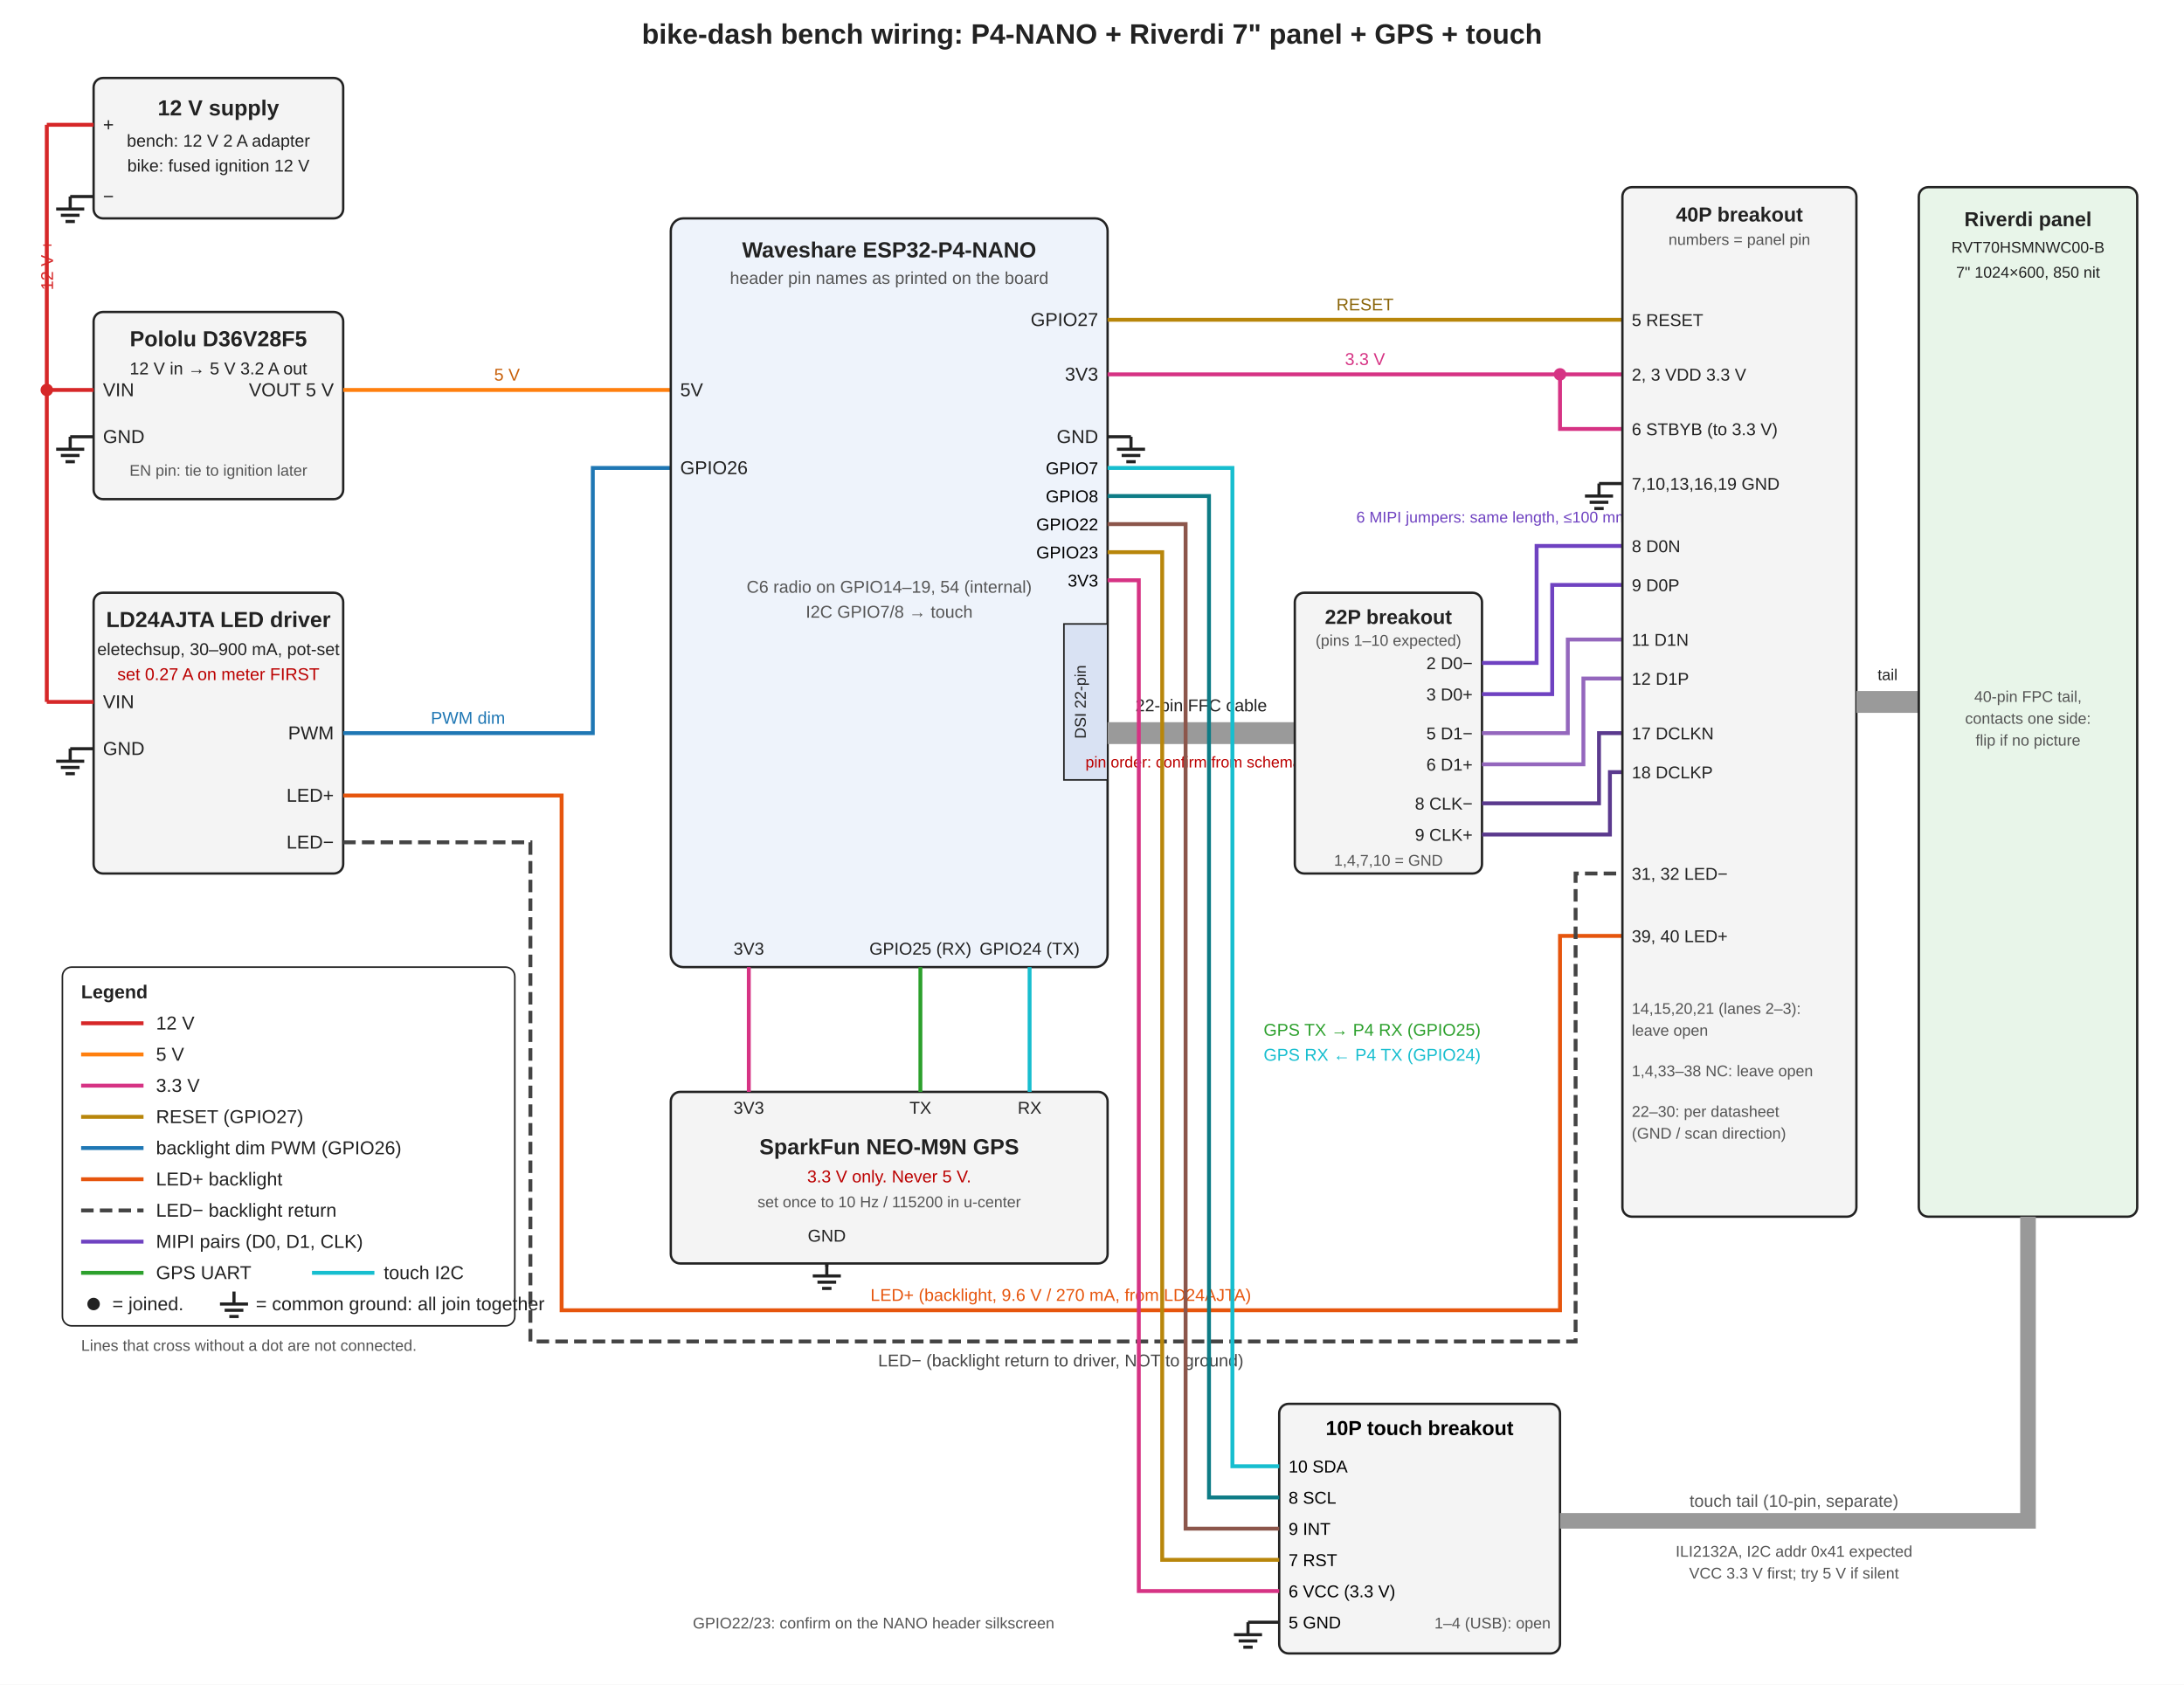
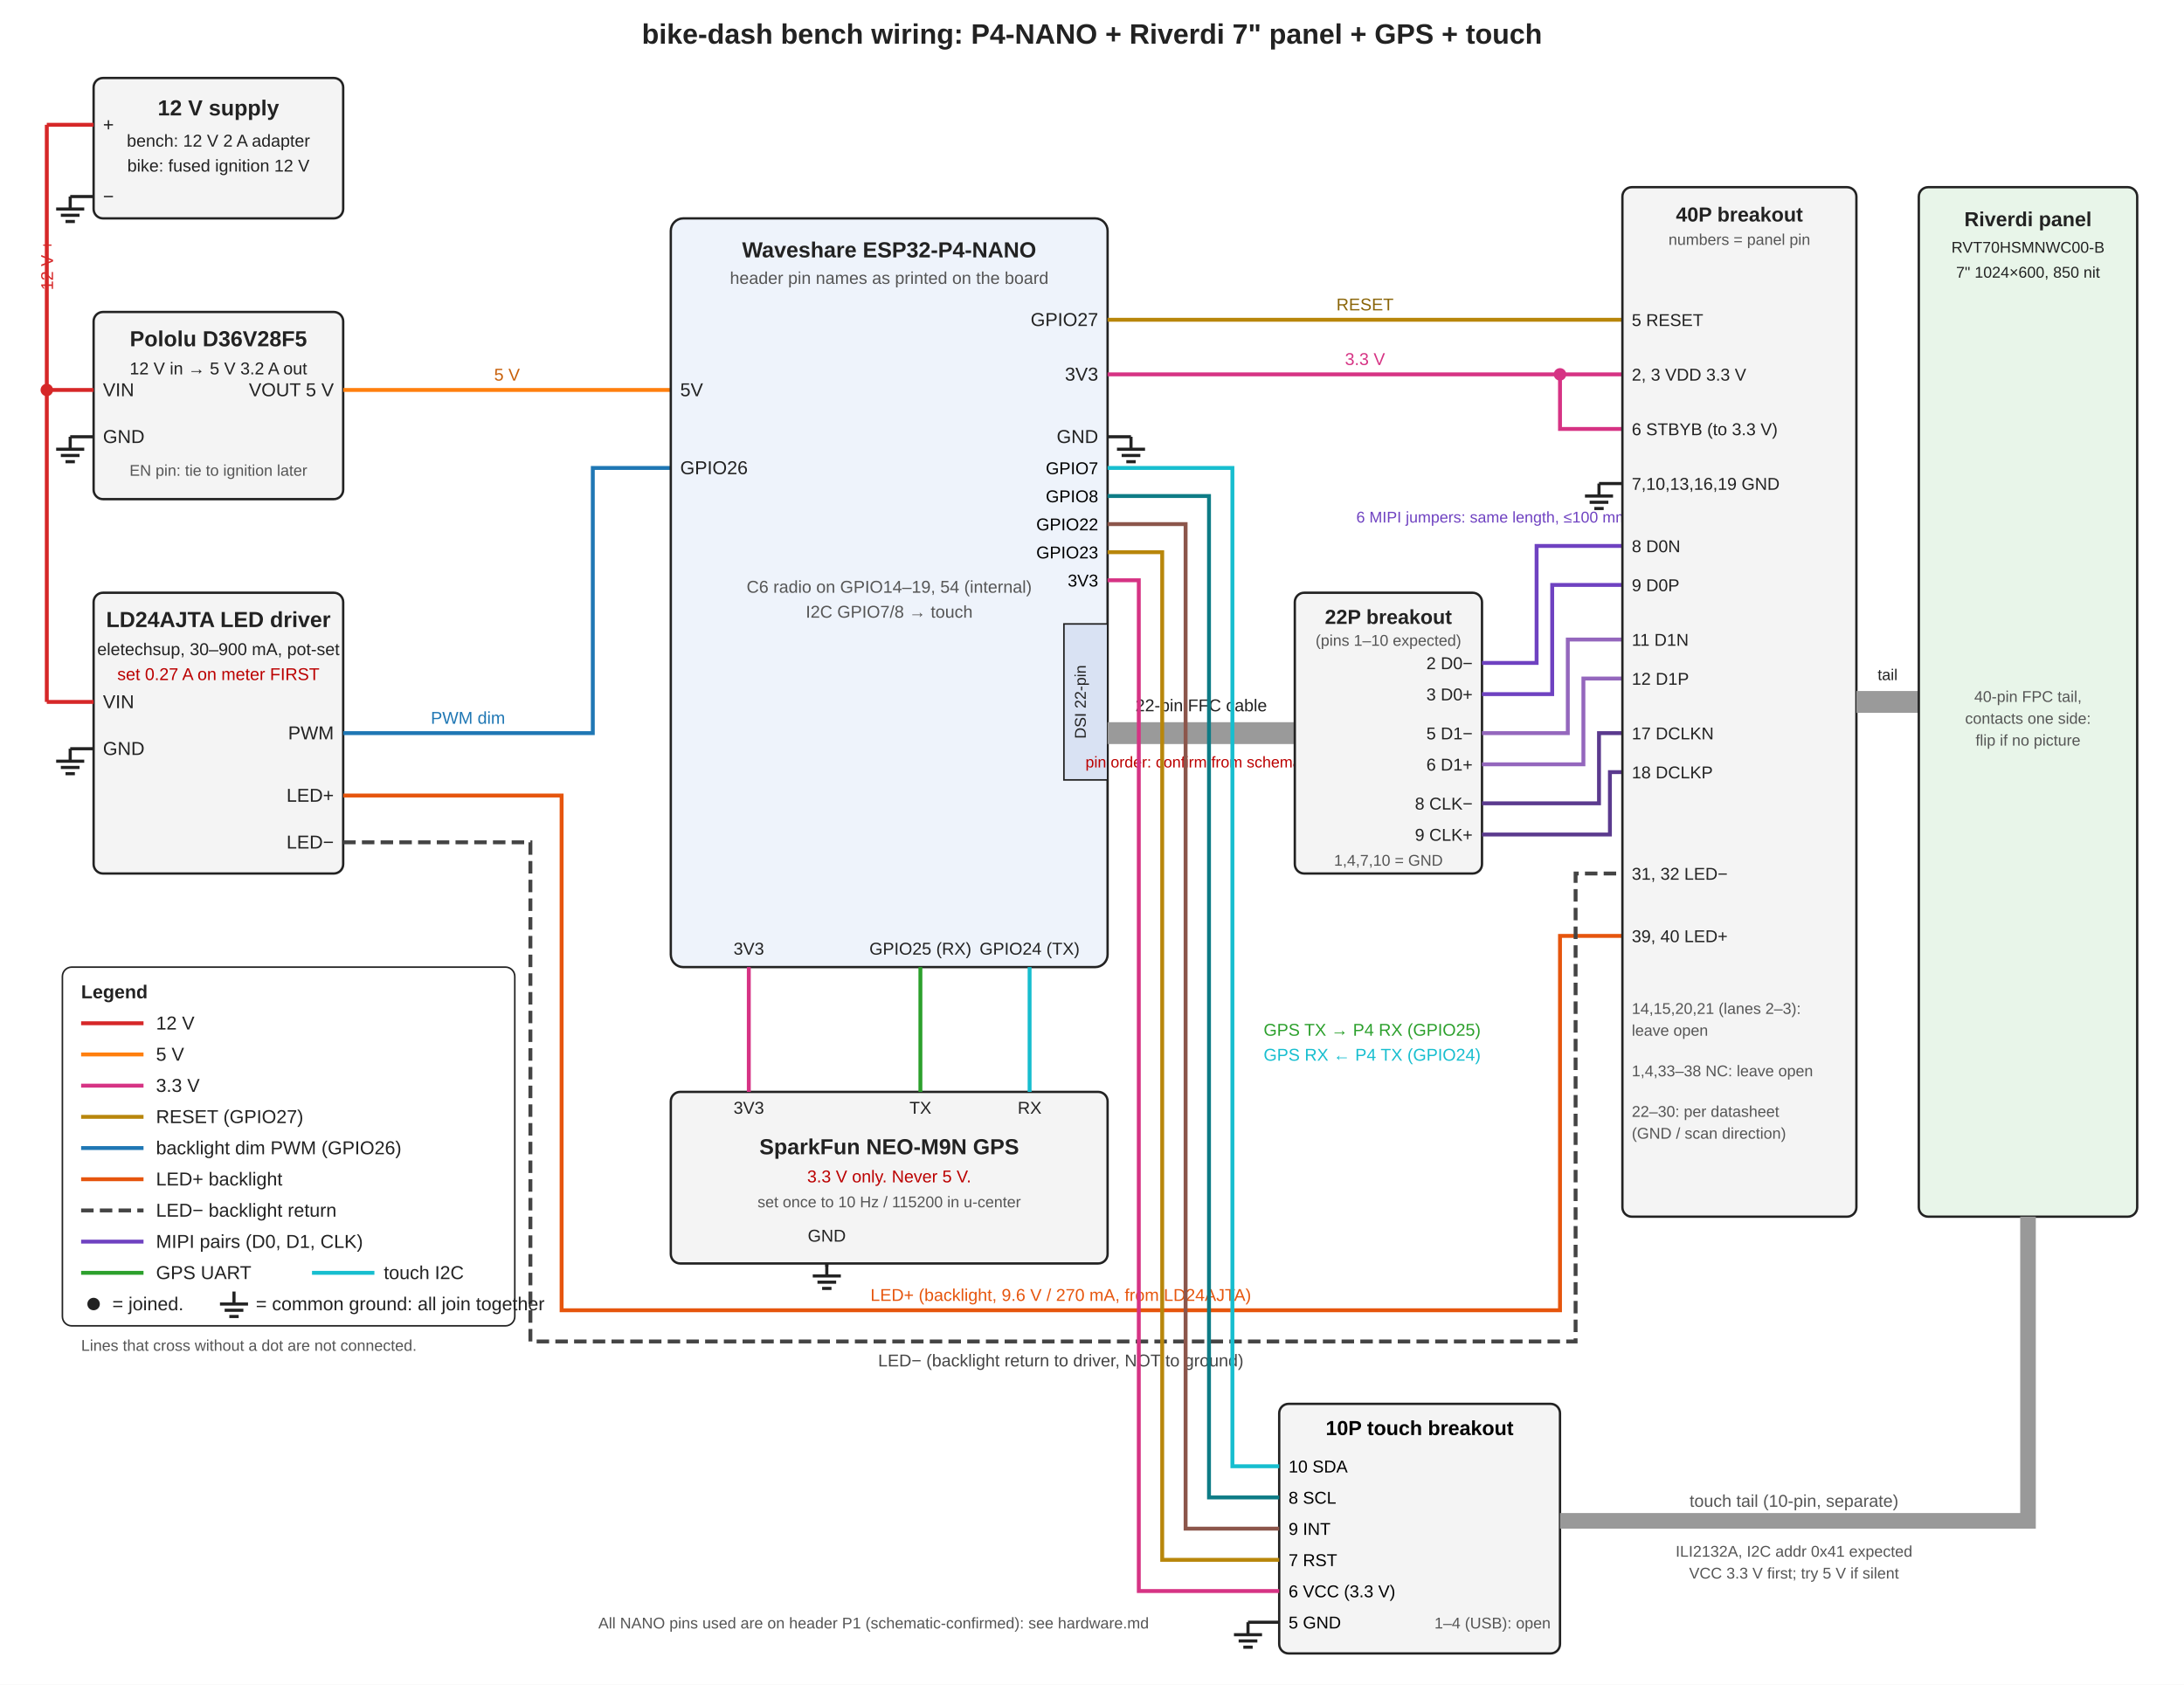
<svg xmlns="http://www.w3.org/2000/svg" viewBox="0 0 1400 1080" width="1400" height="1080" role="img" aria-label="Bench wiring: 12 V supply feeds a Pololu 5 V buck and an LD24AJTA LED driver; the P4-NANO gets 5 V, drives the panel over a 22-pin FFC to a 22-pin breakout, six MIPI jumpers to a 40-pin breakout, and the Riverdi panel tail; RESET, 3.3 V and STBYB from the P4-NANO header; backlight LED+/LED- from the LD24AJTA; GPS on 3.3 V and GPIO24/25; touch on a 10-pin breakout: I2C GPIO7/8, INT GPIO22, RST GPIO23, 3.3 V.">
  <defs>
    <g id="gnd" stroke="#222" stroke-width="2" fill="none">
      <line x1="0" y1="0" x2="0" y2="8" />
      <line x1="-9" y1="8" x2="9" y2="8" />
      <line x1="-6" y1="12" x2="6" y2="12" />
      <line x1="-3" y1="16" x2="3" y2="16" />
    </g>
  </defs>
  <rect x="0" y="0" width="1400" height="1080" fill="#ffffff" />
  <g font-family="Arial, Helvetica, sans-serif" font-size="12" fill="#222">
    <text x="700" y="28" font-size="18" font-weight="bold" text-anchor="middle">bike-dash bench wiring: P4-NANO + Riverdi 7" panel + GPS + touch</text>
    <rect x="60" y="50" width="160" height="90" rx="6" fill="#f4f4f4" stroke="#222" stroke-width="1.5" />
    <text x="140" y="74" font-size="14" font-weight="bold" text-anchor="middle">12 V supply</text>
    <text x="140" y="94" font-size="11" text-anchor="middle">bench: 12 V 2 A adapter</text>
    <text x="140" y="110" font-size="11" text-anchor="middle">bike: fused ignition 12 V</text>
    <text x="66" y="84" font-size="12">+</text>
    <text x="66" y="130" font-size="12">−</text>
    <line x1="60" y1="126" x2="45" y2="126" stroke="#222" stroke-width="2" />
    <use href="#gnd" x="45" y="126" />
    <rect x="60" y="200" width="160" height="120" rx="6" fill="#f4f4f4" stroke="#222" stroke-width="1.5" />
    <text x="140" y="222" font-size="14" font-weight="bold" text-anchor="middle">Pololu D36V28F5</text>
    <text x="140" y="240" font-size="11" text-anchor="middle">12 V in → 5 V 3.2 A out</text>
    <text x="66" y="254">VIN</text>
    <text x="66" y="284">GND</text>
    <line x1="60" y1="280" x2="45" y2="280" stroke="#222" stroke-width="2" />
    <use href="#gnd" x="45" y="280" />
    <text x="214" y="254" text-anchor="end">VOUT 5 V</text>
    <text x="140" y="305" font-size="10" text-anchor="middle" fill="#555">EN pin: tie to ignition later</text>
    <rect x="60" y="380" width="160" height="180" rx="6" fill="#f4f4f4" stroke="#222" stroke-width="1.5" />
    <text x="140" y="402" font-size="14" font-weight="bold" text-anchor="middle">LD24AJTA LED driver</text>
    <text x="140" y="420" font-size="11" text-anchor="middle">eletechsup, 30–900 mA, pot-set</text>
    <text x="140" y="436" font-size="11" text-anchor="middle" fill="#b00">set 0.27 A on meter FIRST</text>
    <text x="66" y="454">VIN</text>
    <text x="66" y="484">GND</text>
    <line x1="60" y1="480" x2="45" y2="480" stroke="#222" stroke-width="2" />
    <use href="#gnd" x="45" y="480" />
    <text x="214" y="474" text-anchor="end">PWM</text>
    <text x="214" y="514" text-anchor="end">LED+</text>
    <text x="214" y="544" text-anchor="end">LED−</text>
    <g stroke="#d62728" stroke-width="2.5" fill="none">
      <line x1="30" y1="80" x2="30" y2="450" />
      <line x1="30" y1="80" x2="60" y2="80" />
      <line x1="30" y1="250" x2="60" y2="250" />
      <line x1="30" y1="450" x2="60" y2="450" />
    </g>
    <circle cx="30" cy="250" r="4" fill="#d62728" />
    <text x="34" y="170" font-size="11" fill="#d62728" transform="rotate(-90 34 170)" text-anchor="middle">12 V +</text>
    <line x1="220" y1="250" x2="430" y2="250" stroke="#ff7f0e" stroke-width="2.5" />
    <text x="325" y="244" font-size="11" fill="#c8600a" text-anchor="middle">5 V</text>
    <polyline points="220,470 380,470 380,300 430,300" fill="none" stroke="#1f77b4" stroke-width="2.5" />
    <text x="300" y="464" font-size="11" fill="#1f77b4" text-anchor="middle">PWM dim</text>
    <polyline points="220,510 360,510 360,840 1000,840 1000,600 1040,600" fill="none" stroke="#e6550d" stroke-width="2.5" />
    <polyline points="220,540 340,540 340,860 1010,860 1010,560 1040,560" fill="none" stroke="#444" stroke-width="2.5" stroke-dasharray="8 4" />
    <text x="680" y="834" font-size="11" fill="#e6550d" text-anchor="middle">LED+  (backlight, 9.6 V / 270 mA, from LD24AJTA)</text>
    <text x="680" y="876" font-size="11" fill="#444" text-anchor="middle">LED−  (backlight return to driver, NOT to ground)</text>
    <rect x="430" y="140" width="280" height="480" rx="8" fill="#eef3fb" stroke="#222" stroke-width="1.5" />
    <text x="570" y="165" font-size="14" font-weight="bold" text-anchor="middle">Waveshare ESP32-P4-NANO</text>
    <text x="570" y="182" font-size="11" text-anchor="middle" fill="#555">header pin names as printed on the board</text>
    <text x="436" y="254">5V</text>
    <text x="436" y="304">GPIO26</text>
    <text x="704" y="209" text-anchor="end">GPIO27</text>
    <text x="704" y="244" text-anchor="end">3V3</text>
    <text x="704" y="284" text-anchor="end">GND</text>
    <line x1="710" y1="280" x2="725" y2="280" stroke="#222" stroke-width="2" />
    <use href="#gnd" x="725" y="280" />
    <rect x="682" y="400" width="28" height="100" fill="#d9e2f3" stroke="#222" />
    <text x="696" y="450" font-size="10" text-anchor="middle" transform="rotate(-90 696 450)">DSI 22-pin</text>
    <text x="480" y="612" font-size="11" text-anchor="middle">3V3</text>
    <text x="590" y="612" font-size="11" text-anchor="middle">GPIO25 (RX)</text>
    <text x="660" y="612" font-size="11" text-anchor="middle">GPIO24 (TX)</text>
    <text x="570" y="380" font-size="11" text-anchor="middle" fill="#555">C6 radio on GPIO14–19, 54 (internal)</text>
    <text x="570" y="396" font-size="11" text-anchor="middle" fill="#555">I2C GPIO7/8 → touch</text>
    <line x1="710" y1="205" x2="1040" y2="205" stroke="#b8860b" stroke-width="2.5" />
    <text x="875" y="199" font-size="11" fill="#8a6508" text-anchor="middle">RESET</text>
    <polyline points="710,240 1040,240" fill="none" stroke="#d63384" stroke-width="2.5" />
    <polyline points="1000,240 1000,275 1040,275" fill="none" stroke="#d63384" stroke-width="2.5" />
    <circle cx="1000" cy="240" r="4" fill="#d63384" />
    <text x="875" y="234" font-size="11" fill="#d63384" text-anchor="middle">3.3 V</text>
    <line x1="710" y1="470" x2="830" y2="470" stroke="#9a9a9a" stroke-width="14" />
    <text x="770" y="456" font-size="11" text-anchor="middle">22-pin FFC cable</text>
    <text x="770" y="492" font-size="10" text-anchor="middle" fill="#b00">pin order: confirm from schematic</text>
    <rect x="830" y="380" width="120" height="180" rx="6" fill="#f4f4f4" stroke="#222" stroke-width="1.5" />
    <text x="890" y="400" font-size="13" font-weight="bold" text-anchor="middle">22P breakout</text>
    <text x="890" y="414" font-size="10" text-anchor="middle" fill="#555">(pins 1–10 expected)</text>
    <text x="944" y="429" text-anchor="end" font-size="11">2  D0−</text>
    <text x="944" y="449" text-anchor="end" font-size="11">3  D0+</text>
    <text x="944" y="474" text-anchor="end" font-size="11">5  D1−</text>
    <text x="944" y="494" text-anchor="end" font-size="11">6  D1+</text>
    <text x="944" y="519" text-anchor="end" font-size="11">8  CLK−</text>
    <text x="944" y="539" text-anchor="end" font-size="11">9  CLK+</text>
    <text x="890" y="555" font-size="10" text-anchor="middle" fill="#555">1,4,7,10 = GND</text>
    <g fill="none" stroke-width="2.5">
      <polyline points="950,425 985,425 985,350 1040,350" stroke="#6f42c1" />
      <polyline points="950,445 995,445 995,375 1040,375" stroke="#6f42c1" />
      <polyline points="950,470 1005,470 1005,410 1040,410" stroke="#9467bd" />
      <polyline points="950,490 1015,490 1015,435 1040,435" stroke="#9467bd" />
      <polyline points="950,515 1025,515 1025,470 1040,470" stroke="#5b3a8e" />
      <polyline points="950,535 1032,535 1032,495 1040,495" stroke="#5b3a8e" />
    </g>
    <text x="990" y="335" font-size="10" fill="#6f42c1" text-anchor="middle">6 MIPI jumpers: same length, ≤100 mm, pairs together</text>
    <rect x="1040" y="120" width="150" height="660" rx="6" fill="#f4f4f4" stroke="#222" stroke-width="1.5" />
    <text x="1115" y="142" font-size="13" font-weight="bold" text-anchor="middle">40P breakout</text>
    <text x="1115" y="157" font-size="10" text-anchor="middle" fill="#555">numbers = panel pin</text>
    <text x="1046" y="209" font-size="11">5  RESET</text>
    <text x="1046" y="244" font-size="11">2, 3  VDD 3.3 V</text>
    <text x="1046" y="279" font-size="11">6  STBYB (to 3.3 V)</text>
    <text x="1046" y="314" font-size="11">7,10,13,16,19  GND</text>
    <line x1="1040" y1="310" x2="1025" y2="310" stroke="#222" stroke-width="2" />
    <use href="#gnd" x="1025" y="310" />
    <text x="1046" y="354" font-size="11">8  D0N</text>
    <text x="1046" y="379" font-size="11">9  D0P</text>
    <text x="1046" y="414" font-size="11">11  D1N</text>
    <text x="1046" y="439" font-size="11">12  D1P</text>
    <text x="1046" y="474" font-size="11">17  DCLKN</text>
    <text x="1046" y="499" font-size="11">18  DCLKP</text>
    <text x="1046" y="564" font-size="11">31, 32  LED−</text>
    <text x="1046" y="604" font-size="11">39, 40  LED+</text>
    <text x="1046" y="650" font-size="10" fill="#555">14,15,20,21 (lanes 2–3):</text>
    <text x="1046" y="664" font-size="10" fill="#555">leave open</text>
    <text x="1046" y="690" font-size="10" fill="#555">1,4,33–38 NC: leave open</text>
    <text x="1046" y="716" font-size="10" fill="#555">22–30: per datasheet</text>
    <text x="1046" y="730" font-size="10" fill="#555">(GND / scan direction)</text>
    <line x1="1190" y1="450" x2="1230" y2="450" stroke="#9a9a9a" stroke-width="14" />
    <text x="1210" y="436" font-size="10" text-anchor="middle">tail</text>
    <rect x="1230" y="120" width="140" height="660" rx="6" fill="#e8f5e9" stroke="#222" stroke-width="1.5" />
    <text x="1300" y="145" font-size="13" font-weight="bold" text-anchor="middle">Riverdi panel</text>
    <text x="1300" y="162" font-size="10" text-anchor="middle">RVT70HSMNWC00-B</text>
    <text x="1300" y="178" font-size="10" text-anchor="middle">7" 1024×600, 850 nit</text>
    <text x="1300" y="450" font-size="10" text-anchor="middle" fill="#555">40-pin FPC tail,</text>
    <text x="1300" y="464" font-size="10" text-anchor="middle" fill="#555">contacts one side:</text>
    <text x="1300" y="478" font-size="10" text-anchor="middle" fill="#555">flip if no picture</text>
    <rect x="430" y="700" width="280" height="110" rx="6" fill="#f4f4f4" stroke="#222" stroke-width="1.5" />
    <text x="570" y="740" font-size="14" font-weight="bold" text-anchor="middle">SparkFun NEO-M9N GPS</text>
    <text x="570" y="758" font-size="11" text-anchor="middle" fill="#b00">3.3 V only. Never 5 V.</text>
    <text x="570" y="774" font-size="10" text-anchor="middle" fill="#555">set once to 10 Hz / 115200 in u-center</text>
    <text x="480" y="714" font-size="11" text-anchor="middle">3V3</text>
    <text x="590" y="714" font-size="11" text-anchor="middle">TX</text>
    <text x="660" y="714" font-size="11" text-anchor="middle">RX</text>
    <text x="530" y="796" font-size="11" text-anchor="middle">GND</text>
    <line x1="530" y1="810" x2="530" y2="812" stroke="#222" stroke-width="2" />
    <use href="#gnd" x="530" y="810" />
    <line x1="480" y1="620" x2="480" y2="700" stroke="#d63384" stroke-width="2.5" />
    <line x1="590" y1="620" x2="590" y2="700" stroke="#2ca02c" stroke-width="2.5" />
    <line x1="660" y1="620" x2="660" y2="700" stroke="#17becf" stroke-width="2.5" />
    <text x="810" y="664" font-size="11" fill="#2ca02c">GPS TX → P4 RX (GPIO25)</text>
    <text x="810" y="680" font-size="11" fill="#17becf">GPS RX ← P4 TX (GPIO24)</text>
    <rect x="40" y="620" width="290" height="230" rx="6" fill="#fff" stroke="#222" stroke-width="1" />
    <text x="52" y="640" font-size="12" font-weight="bold">Legend</text>
    <line x1="52" y1="656" x2="92" y2="656" stroke="#d62728" stroke-width="2.5" />
    <text x="100" y="660">12 V</text>
    <line x1="52" y1="676" x2="92" y2="676" stroke="#ff7f0e" stroke-width="2.5" />
    <text x="100" y="680">5 V</text>
    <line x1="52" y1="696" x2="92" y2="696" stroke="#d63384" stroke-width="2.5" />
    <text x="100" y="700">3.3 V</text>
    <line x1="52" y1="716" x2="92" y2="716" stroke="#b8860b" stroke-width="2.5" />
    <text x="100" y="720">RESET (GPIO27)</text>
    <line x1="52" y1="736" x2="92" y2="736" stroke="#1f77b4" stroke-width="2.5" />
    <text x="100" y="740">backlight dim PWM (GPIO26)</text>
    <line x1="52" y1="756" x2="92" y2="756" stroke="#e6550d" stroke-width="2.5" />
    <text x="100" y="760">LED+ backlight</text>
    <line x1="52" y1="776" x2="92" y2="776" stroke="#444" stroke-width="2.5" stroke-dasharray="8 4" />
    <text x="100" y="780">LED− backlight return</text>
    <line x1="52" y1="796" x2="92" y2="796" stroke="#6f42c1" stroke-width="2.5" />
    <text x="100" y="800">MIPI pairs (D0, D1, CLK)</text>
    <line x1="52" y1="816" x2="92" y2="816" stroke="#2ca02c" stroke-width="2.5" />
    <text x="100" y="820">GPS UART</text>
    <line x1="200" y1="816" x2="240" y2="816" stroke="#17becf" stroke-width="2.5" />
    <text x="246" y="820">touch I2C</text>
    <circle cx="60" cy="836" r="4" fill="#222" />
    <text x="72" y="840">= joined.</text>
    <use href="#gnd" x="150" y="828" />
    <text x="164" y="840">= common ground: all join together</text>
    <text x="52" y="866" font-size="10" fill="#555">Lines that cross without a dot are not connected.</text>
  </g>
  <g font-family="Arial, Helvetica, sans-serif">
    <rect x="820" y="900" width="180" height="160" rx="6" fill="#f4f4f4" stroke="#222" stroke-width="1.5" />
    <text x="704" y="304" text-anchor="end" font-size="11">GPIO7</text>
    <polyline points="710,300 790,300 790,940 820,940" fill="none" stroke="#17becf" stroke-width="2.5" />
    <text x="826" y="944" font-size="11">10  SDA</text>
    <text x="704" y="322" text-anchor="end" font-size="11">GPIO8</text>
    <polyline points="710,318 775,318 775,960 820,960" fill="none" stroke="#0e7c86" stroke-width="2.5" />
    <text x="826" y="964" font-size="11">8  SCL</text>
    <text x="704" y="340" text-anchor="end" font-size="11">GPIO22</text>
    <polyline points="710,336 760,336 760,980 820,980" fill="none" stroke="#8c564b" stroke-width="2.5" />
    <text x="826" y="984" font-size="11">9  INT</text>
    <text x="704" y="358" text-anchor="end" font-size="11">GPIO23</text>
    <polyline points="710,354 745,354 745,1000 820,1000" fill="none" stroke="#b8860b" stroke-width="2.5" />
    <text x="826" y="1004" font-size="11">7  RST</text>
    <text x="704" y="376" text-anchor="end" font-size="11">3V3</text>
    <polyline points="710,372 730,372 730,1020 820,1020" fill="none" stroke="#d63384" stroke-width="2.5" />
    <text x="826" y="1024" font-size="11">6  VCC (3.3 V)</text>
    <text x="910" y="920" font-size="13" font-weight="bold" text-anchor="middle">10P touch breakout</text>
    <text x="826" y="1044" font-size="11">5  GND</text>
    <line x1="820" y1="1040" x2="800" y2="1040" stroke="#222" stroke-width="2" />
    <use href="#gnd" x="800" y="1040" />
    <text x="994" y="1044" font-size="10" text-anchor="end" fill="#555">1–4 (USB): open</text>
    <polyline points="1300,780 1300,975 1000,975" fill="none" stroke="#999" stroke-width="10" />
    <text x="1150" y="966" font-size="11" text-anchor="middle" fill="#555">touch tail (10-pin, separate)</text>
    <text x="1150" y="998" font-size="10" text-anchor="middle" fill="#555">ILI2132A, I2C addr 0x41 expected</text>
    <text x="1150" y="1012" font-size="10" text-anchor="middle" fill="#555">VCC 3.3 V first; try 5 V if silent</text>
-     <text x="560" y="1044" font-size="10" text-anchor="middle" fill="#555">GPIO22/23: confirm on the NANO header silkscreen</text>
+     <text x="560" y="1044" font-size="10" text-anchor="middle" fill="#555">All NANO pins used are on header P1 (schematic-confirmed): see hardware.md</text>
  </g>
</svg>
